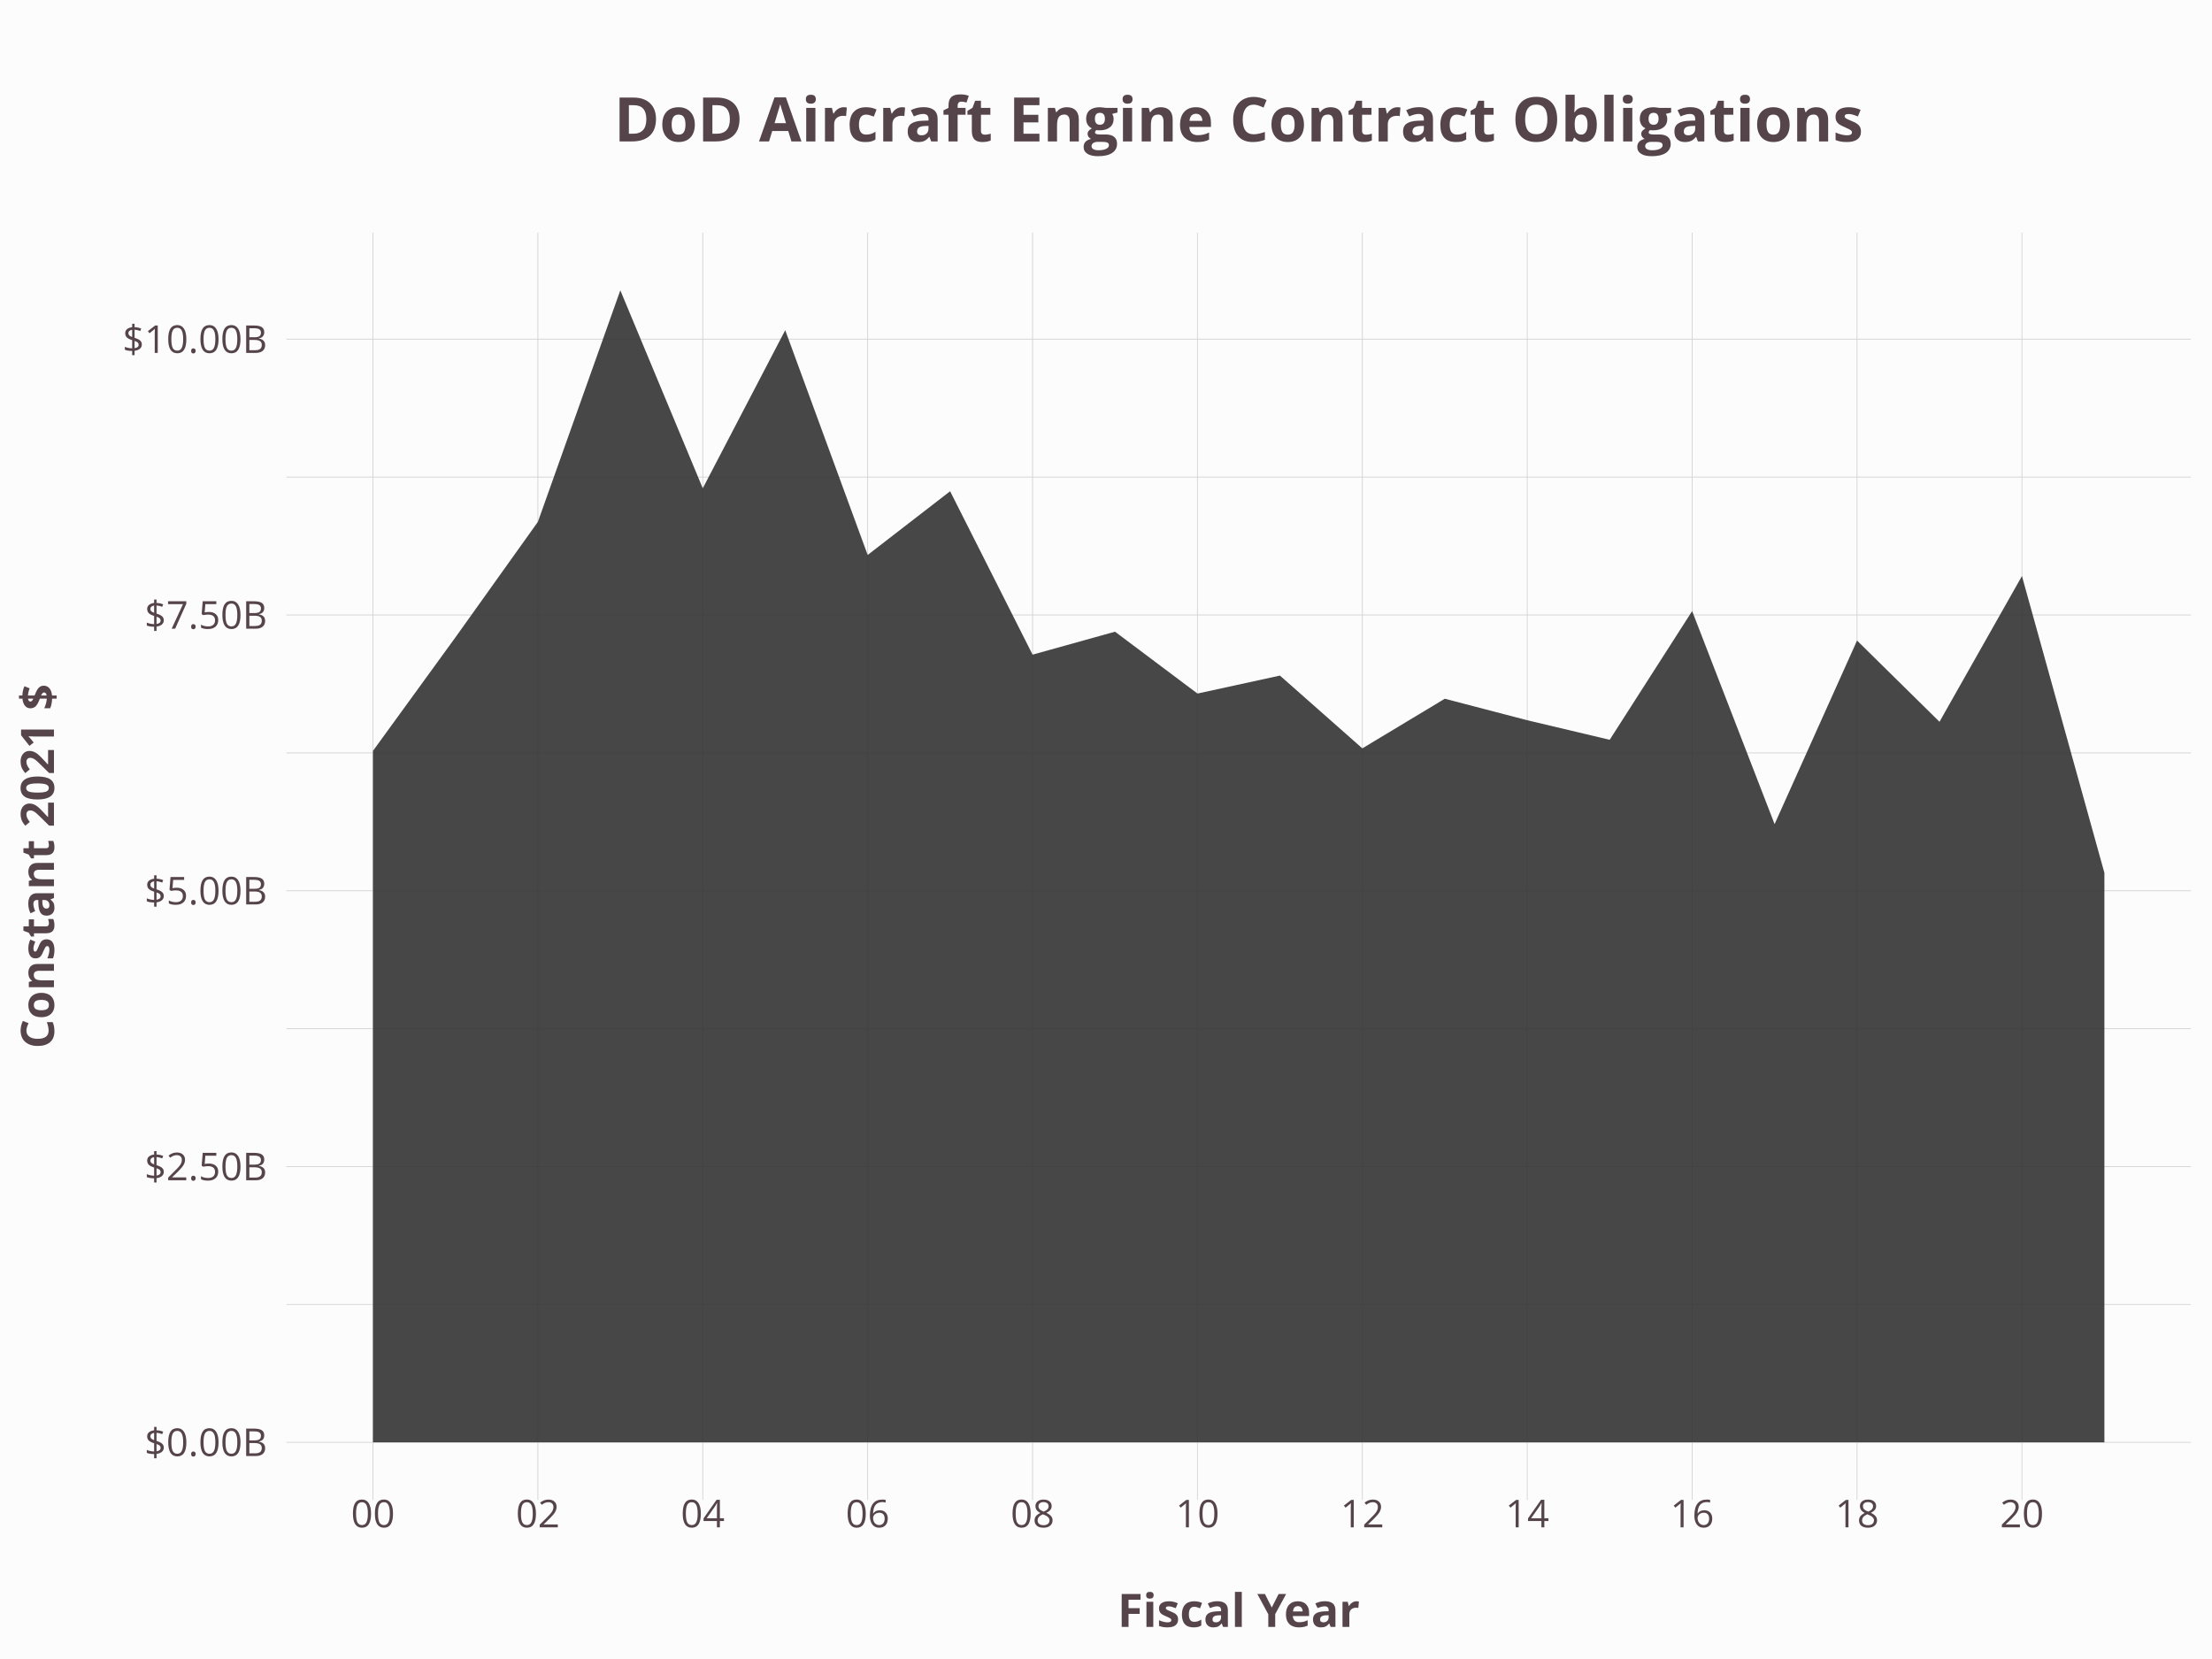
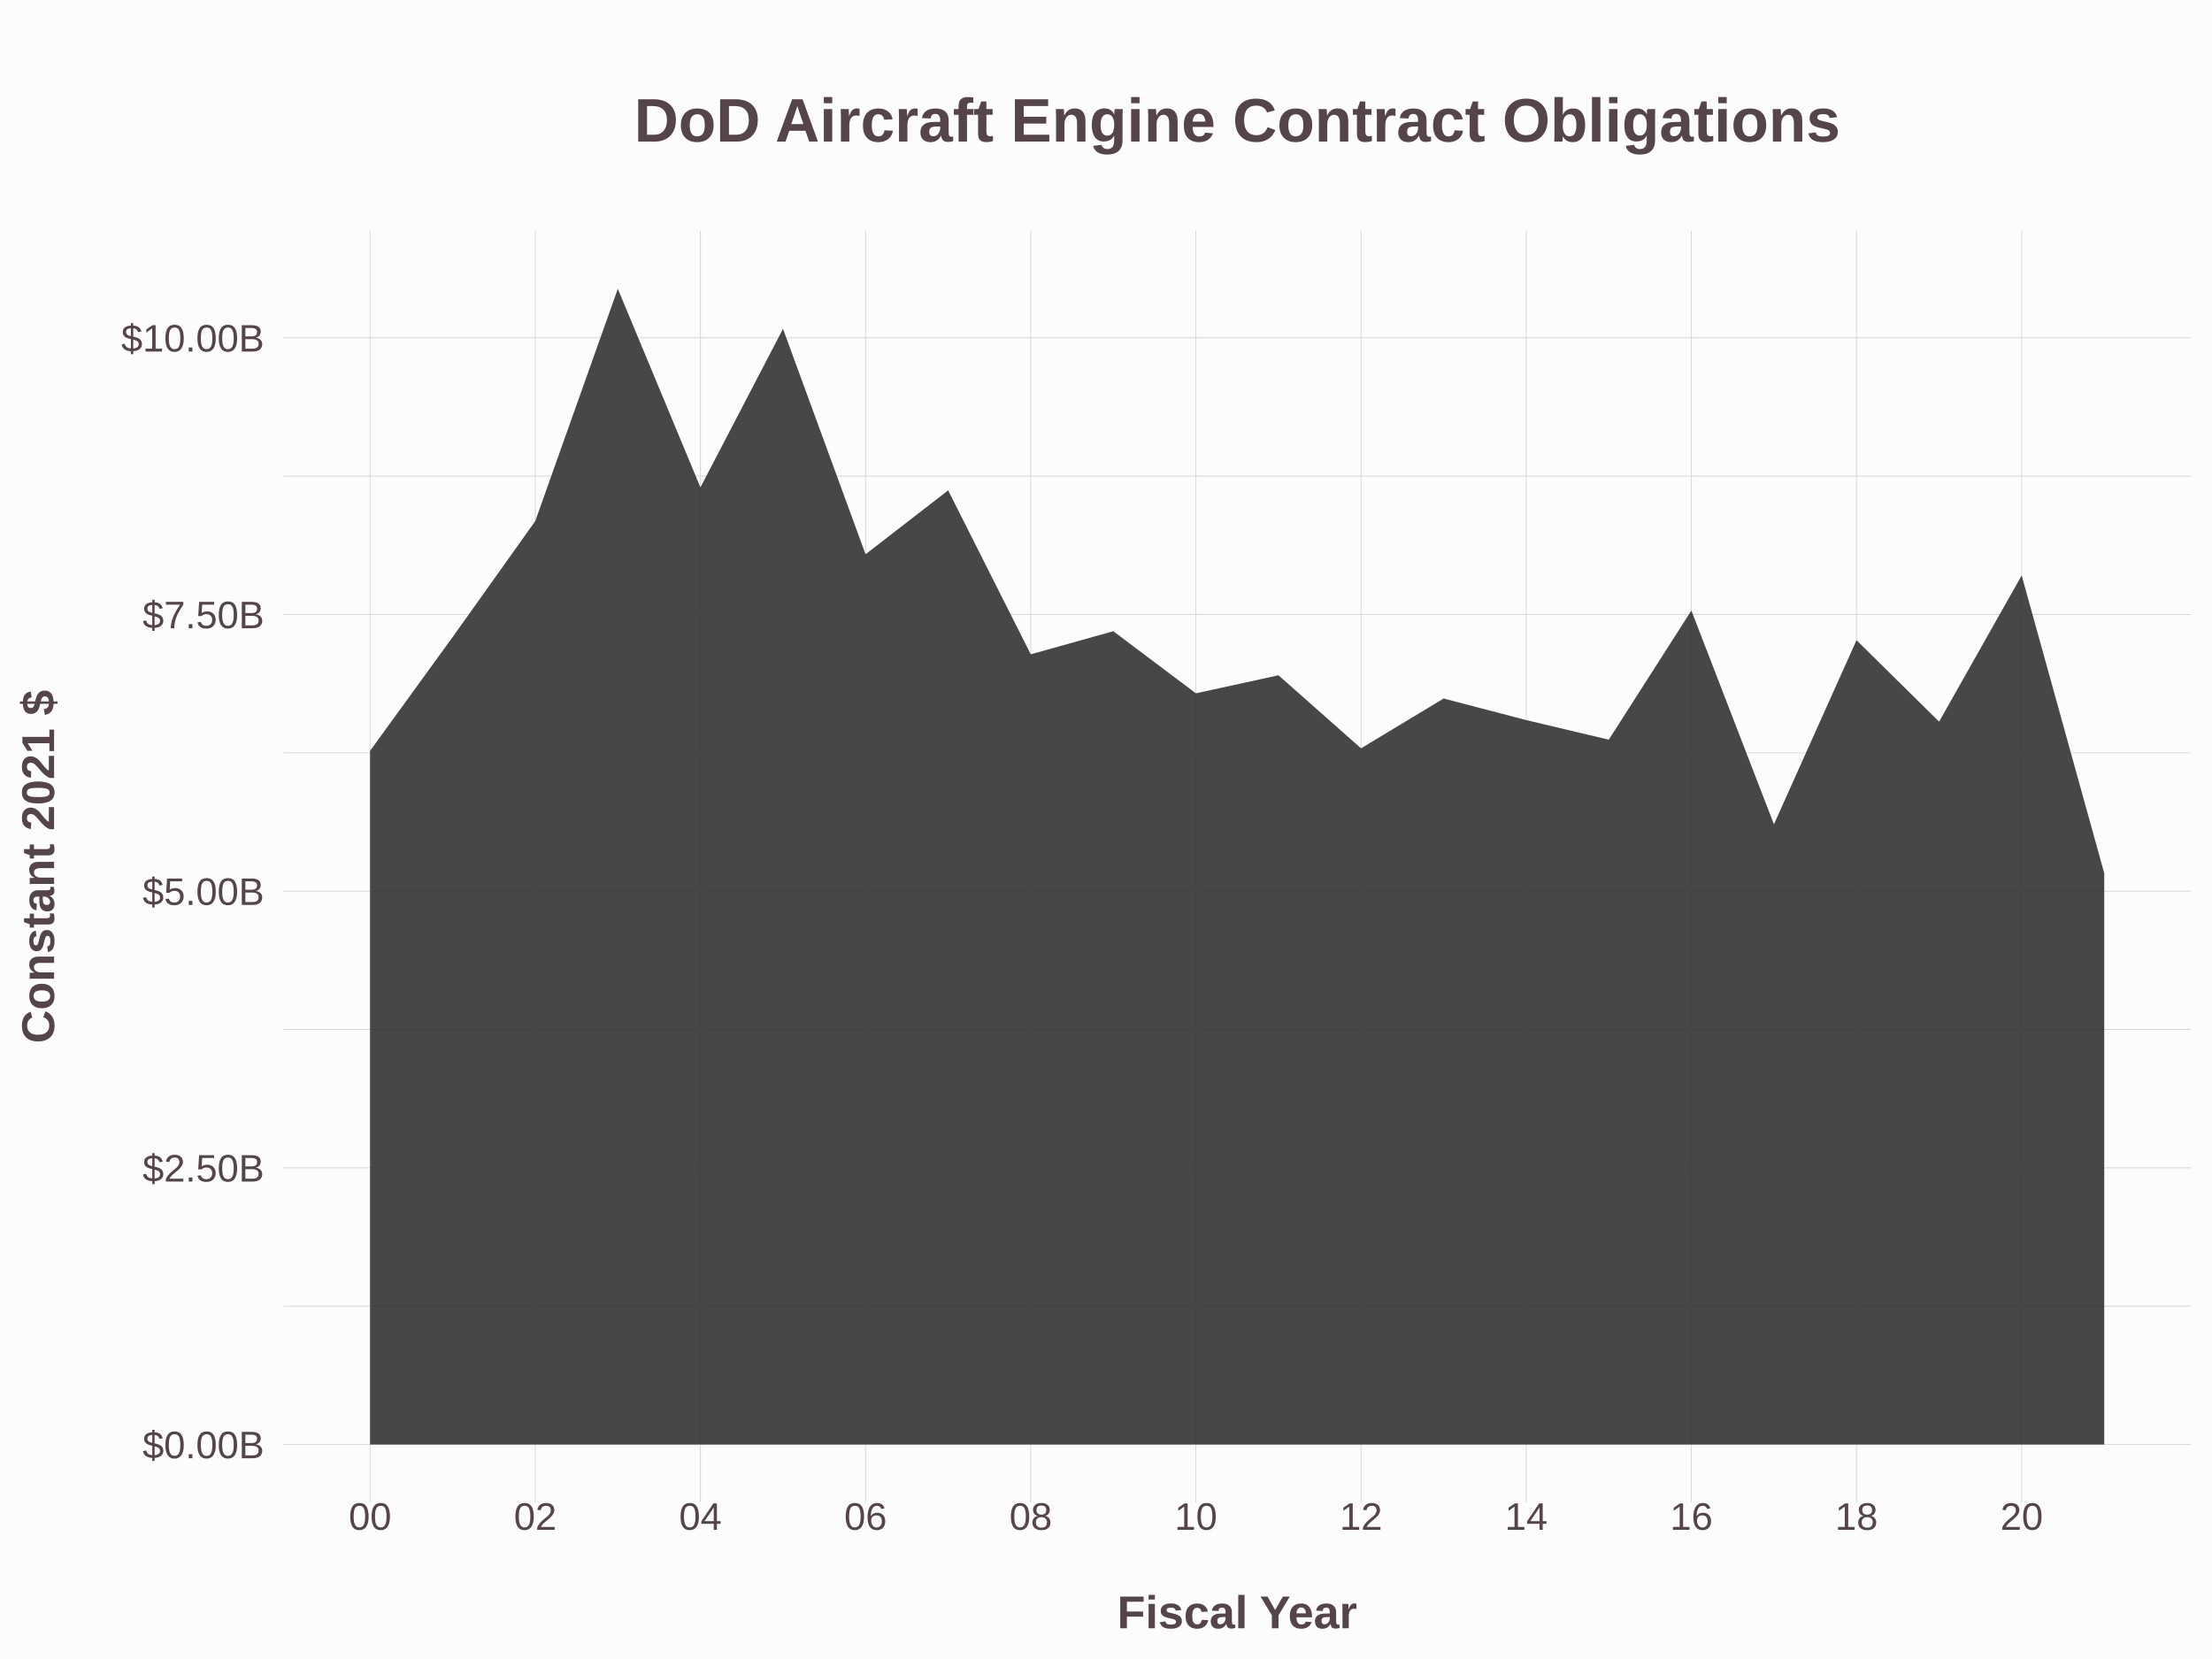
<svg xmlns="http://www.w3.org/2000/svg" class="svglite" width="576.00pt" height="432.00pt" viewBox="0 0 576.00 432.00">
  <defs>
    <style type="text/css">
    .svglite line, .svglite polyline, .svglite polygon, .svglite path, .svglite rect, .svglite circle {
      fill: none;
      stroke: #000000;
      stroke-linecap: round;
      stroke-linejoin: round;
      stroke-miterlimit: 10.00;
    }
    .svglite text {
      white-space: pre;
    }
  </style>
  </defs>
  <rect width="100%" height="100%" style="stroke: none; fill: #FCFCFC;" />
  <defs>
    <clipPath id="cpMC4wMHw1NzYuMDB8MC4wMHw0MzIuMDA=">
      <rect x="0.00" y="0.00" width="576.00" height="432.00" />
    </clipPath>
  </defs>
  <g clip-path="url(#cpMC4wMHw1NzYuMDB8MC4wMHw0MzIuMDA=)">
    <rect x="0.00" y="0" width="576.00" height="432.00" style="stroke-width: 1.07; stroke: #FCFCFC; fill: #FCFCFC;" />
  </g>
  <defs>
-     <clipPath id="cpNzQuNTh8NTcwLjUyfDYwLjYwfDM5MC41OA==">
-       <rect x="74.58" y="60.60" width="495.94" height="329.98" />
+     <clipPath id="cpNzMuODB8NTcwLjUyfDYwLjE1fDM5MS4xOQ==">
+       <rect x="73.80" y="60.15" width="496.72" height="331.04" />
    </clipPath>
  </defs>
-   <g clip-path="url(#cpNzQuNTh8NTcwLjUyfDYwLjYwfDM5MC41OA==)">
-     <rect x="74.58" y="60.60" width="495.94" height="329.98" style="stroke-width: 1.07; stroke: #FCFCFC; fill: #FCFCFC;" />
-     <polyline points="74.58,339.68 570.52,339.68 " style="stroke-width: 0.21; stroke: #D3D3D3; stroke-linecap: butt;" />
-     <polyline points="74.58,267.86 570.52,267.86 " style="stroke-width: 0.21; stroke: #D3D3D3; stroke-linecap: butt;" />
-     <polyline points="74.58,196.05 570.52,196.05 " style="stroke-width: 0.21; stroke: #D3D3D3; stroke-linecap: butt;" />
-     <polyline points="74.58,124.23 570.52,124.23 " style="stroke-width: 0.21; stroke: #D3D3D3; stroke-linecap: butt;" />
-     <polyline points="74.58,375.58 570.52,375.58 " style="stroke-width: 0.21; stroke: #D3D3D3; stroke-linecap: butt;" />
-     <polyline points="74.58,303.77 570.52,303.77 " style="stroke-width: 0.21; stroke: #D3D3D3; stroke-linecap: butt;" />
-     <polyline points="74.58,231.95 570.52,231.95 " style="stroke-width: 0.21; stroke: #D3D3D3; stroke-linecap: butt;" />
-     <polyline points="74.58,160.14 570.52,160.14 " style="stroke-width: 0.21; stroke: #D3D3D3; stroke-linecap: butt;" />
-     <polyline points="74.58,88.32 570.52,88.32 " style="stroke-width: 0.21; stroke: #D3D3D3; stroke-linecap: butt;" />
-     <polyline points="97.12,390.58 97.12,60.60 " style="stroke-width: 0.21; stroke: #D3D3D3; stroke-linecap: butt;" />
-     <polyline points="140.06,390.58 140.06,60.60 " style="stroke-width: 0.21; stroke: #D3D3D3; stroke-linecap: butt;" />
-     <polyline points="183.00,390.58 183.00,60.60 " style="stroke-width: 0.21; stroke: #D3D3D3; stroke-linecap: butt;" />
-     <polyline points="225.94,390.58 225.94,60.60 " style="stroke-width: 0.21; stroke: #D3D3D3; stroke-linecap: butt;" />
-     <polyline points="268.88,390.58 268.88,60.60 " style="stroke-width: 0.21; stroke: #D3D3D3; stroke-linecap: butt;" />
-     <polyline points="311.82,390.58 311.82,60.60 " style="stroke-width: 0.21; stroke: #D3D3D3; stroke-linecap: butt;" />
-     <polyline points="354.75,390.58 354.75,60.60 " style="stroke-width: 0.21; stroke: #D3D3D3; stroke-linecap: butt;" />
-     <polyline points="397.69,390.58 397.69,60.60 " style="stroke-width: 0.21; stroke: #D3D3D3; stroke-linecap: butt;" />
-     <polyline points="440.63,390.58 440.63,60.60 " style="stroke-width: 0.21; stroke: #D3D3D3; stroke-linecap: butt;" />
-     <polyline points="483.57,390.58 483.57,60.60 " style="stroke-width: 0.21; stroke: #D3D3D3; stroke-linecap: butt;" />
-     <polyline points="526.51,390.58 526.51,60.60 " style="stroke-width: 0.21; stroke: #D3D3D3; stroke-linecap: butt;" />
-     <polygon points="97.12,195.53 118.59,165.97 140.06,135.90 161.53,75.60 183.00,127.15 204.47,85.98 225.94,144.51 247.41,127.92 268.88,170.47 290.35,164.49 311.82,180.60 333.29,175.92 354.75,194.87 376.22,181.95 397.69,187.55 419.16,192.64 440.63,159.12 462.10,214.60 483.57,166.80 505.04,187.95 526.51,150.00 547.98,227.29 547.98,375.58 526.51,375.58 505.04,375.58 483.57,375.58 462.10,375.58 440.63,375.58 419.16,375.58 397.69,375.58 376.22,375.58 354.75,375.58 333.29,375.58 311.82,375.58 290.35,375.58 268.88,375.58 247.41,375.58 225.94,375.58 204.47,375.58 183.00,375.58 161.53,375.58 140.06,375.58 118.59,375.58 97.12,375.58 " style="stroke-width: 0.00; stroke: none; fill: #333333; fill-opacity: 0.90;" />
-     <polyline points="97.12,195.53 118.59,165.97 140.06,135.90 161.53,75.60 183.00,127.15 204.47,85.98 225.94,144.51 247.41,127.92 268.88,170.47 290.35,164.49 311.82,180.60 333.29,175.92 354.75,194.87 376.22,181.95 397.69,187.55 419.16,192.64 440.63,159.12 462.10,214.60 483.57,166.80 505.04,187.95 526.51,150.00 547.98,227.29 " style="stroke-width: 1.07; stroke: none;" />
+   <g clip-path="url(#cpNzMuODB8NTcwLjUyfDYwLjE1fDM5MS4xOQ==)">
+     <rect x="73.80" y="60.15" width="496.72" height="331.04" style="stroke-width: 1.07; stroke: #FCFCFC; fill: #FCFCFC;" />
+     <polyline points="73.80,340.12 570.52,340.12 " style="stroke-width: 0.21; stroke: #D3D3D3; stroke-linecap: butt;" />
+     <polyline points="73.80,268.08 570.52,268.08 " style="stroke-width: 0.21; stroke: #D3D3D3; stroke-linecap: butt;" />
+     <polyline points="73.80,196.03 570.52,196.03 " style="stroke-width: 0.21; stroke: #D3D3D3; stroke-linecap: butt;" />
+     <polyline points="73.80,123.99 570.52,123.99 " style="stroke-width: 0.21; stroke: #D3D3D3; stroke-linecap: butt;" />
+     <polyline points="73.80,376.15 570.52,376.15 " style="stroke-width: 0.21; stroke: #D3D3D3; stroke-linecap: butt;" />
+     <polyline points="73.80,304.10 570.52,304.10 " style="stroke-width: 0.21; stroke: #D3D3D3; stroke-linecap: butt;" />
+     <polyline points="73.80,232.06 570.52,232.06 " style="stroke-width: 0.21; stroke: #D3D3D3; stroke-linecap: butt;" />
+     <polyline points="73.80,160.01 570.52,160.01 " style="stroke-width: 0.21; stroke: #D3D3D3; stroke-linecap: butt;" />
+     <polyline points="73.80,87.97 570.52,87.97 " style="stroke-width: 0.21; stroke: #D3D3D3; stroke-linecap: butt;" />
+     <polyline points="96.37,391.19 96.37,60.15 " style="stroke-width: 0.21; stroke: #D3D3D3; stroke-linecap: butt;" />
+     <polyline points="139.38,391.19 139.38,60.15 " style="stroke-width: 0.21; stroke: #D3D3D3; stroke-linecap: butt;" />
+     <polyline points="182.39,391.19 182.39,60.15 " style="stroke-width: 0.21; stroke: #D3D3D3; stroke-linecap: butt;" />
+     <polyline points="225.39,391.19 225.39,60.15 " style="stroke-width: 0.21; stroke: #D3D3D3; stroke-linecap: butt;" />
+     <polyline points="268.40,391.19 268.40,60.15 " style="stroke-width: 0.21; stroke: #D3D3D3; stroke-linecap: butt;" />
+     <polyline points="311.41,391.19 311.41,60.15 " style="stroke-width: 0.21; stroke: #D3D3D3; stroke-linecap: butt;" />
+     <polyline points="354.41,391.19 354.41,60.15 " style="stroke-width: 0.21; stroke: #D3D3D3; stroke-linecap: butt;" />
+     <polyline points="397.42,391.19 397.42,60.15 " style="stroke-width: 0.21; stroke: #D3D3D3; stroke-linecap: butt;" />
+     <polyline points="440.43,391.19 440.43,60.15 " style="stroke-width: 0.21; stroke: #D3D3D3; stroke-linecap: butt;" />
+     <polyline points="483.43,391.19 483.43,60.15 " style="stroke-width: 0.21; stroke: #D3D3D3; stroke-linecap: butt;" />
+     <polyline points="526.44,391.19 526.44,60.15 " style="stroke-width: 0.21; stroke: #D3D3D3; stroke-linecap: butt;" />
+     <polygon points="96.37,195.51 117.88,165.87 139.38,135.69 160.88,75.20 182.39,126.92 203.89,85.62 225.39,144.33 246.90,127.69 268.40,170.38 289.90,164.37 311.41,180.54 332.91,175.84 354.41,194.86 375.92,181.89 397.42,187.51 418.92,192.61 440.43,158.99 461.93,214.64 483.43,166.70 504.94,187.92 526.44,149.84 547.94,227.38 547.94,376.15 526.44,376.15 504.94,376.15 483.43,376.15 461.93,376.15 440.43,376.15 418.92,376.15 397.42,376.15 375.92,376.15 354.41,376.15 332.91,376.15 311.41,376.15 289.90,376.15 268.40,376.15 246.90,376.15 225.39,376.15 203.89,376.15 182.39,376.15 160.88,376.15 139.38,376.15 117.88,376.15 96.37,376.15 " style="stroke-width: 0.00; stroke: none; fill: #333333; fill-opacity: 0.90;" />
+     <polyline points="96.37,195.51 117.88,165.87 139.38,135.69 160.88,75.20 182.39,126.92 203.89,85.62 225.39,144.33 246.90,127.69 268.40,170.38 289.90,164.37 311.41,180.54 332.91,175.84 354.41,194.86 375.92,181.89 397.42,187.51 418.92,192.61 440.43,158.99 461.93,214.64 483.43,166.70 504.94,187.92 526.44,149.84 547.94,227.38 " style="stroke-width: 1.07; stroke: none;" />
  </g>
  <g clip-path="url(#cpMC4wMHw1NzYuMDB8MC4wMHw0MzIuMDA=)">
-     <text x="69.60" y="379.15" text-anchor="end" style="font-size: 10.00px;fill: #554449; font-family: &quot;Open Sans&quot;;" textLength="32.01px" lengthAdjust="spacingAndGlyphs">$0.00B</text>
-     <text x="69.60" y="307.34" text-anchor="end" style="font-size: 10.00px;fill: #554449; font-family: &quot;Open Sans&quot;;" textLength="32.01px" lengthAdjust="spacingAndGlyphs">$2.50B</text>
-     <text x="69.60" y="235.52" text-anchor="end" style="font-size: 10.00px;fill: #554449; font-family: &quot;Open Sans&quot;;" textLength="32.01px" lengthAdjust="spacingAndGlyphs">$5.00B</text>
-     <text x="69.60" y="163.71" text-anchor="end" style="font-size: 10.00px;fill: #554449; font-family: &quot;Open Sans&quot;;" textLength="32.01px" lengthAdjust="spacingAndGlyphs">$7.50B</text>
-     <text x="69.60" y="91.90" text-anchor="end" style="font-size: 10.00px;fill: #554449; font-family: &quot;Open Sans&quot;;" textLength="37.73px" lengthAdjust="spacingAndGlyphs">$10.00B</text>
-     <polyline points="74.58,375.58 74.58,375.58 " style="stroke-width: 1.07; stroke: #333333; stroke-linecap: butt;" />
-     <polyline points="74.58,303.77 74.58,303.77 " style="stroke-width: 1.07; stroke: #333333; stroke-linecap: butt;" />
-     <polyline points="74.58,231.95 74.58,231.95 " style="stroke-width: 1.07; stroke: #333333; stroke-linecap: butt;" />
-     <polyline points="74.58,160.14 74.58,160.14 " style="stroke-width: 1.07; stroke: #333333; stroke-linecap: butt;" />
-     <polyline points="74.58,88.32 74.58,88.32 " style="stroke-width: 1.07; stroke: #333333; stroke-linecap: butt;" />
-     <polyline points="97.12,390.58 97.12,390.58 " style="stroke-width: 1.07; stroke: #333333; stroke-linecap: butt;" />
-     <polyline points="140.06,390.58 140.06,390.58 " style="stroke-width: 1.07; stroke: #333333; stroke-linecap: butt;" />
-     <polyline points="183.00,390.58 183.00,390.58 " style="stroke-width: 1.07; stroke: #333333; stroke-linecap: butt;" />
-     <polyline points="225.94,390.58 225.94,390.58 " style="stroke-width: 1.07; stroke: #333333; stroke-linecap: butt;" />
-     <polyline points="268.88,390.58 268.88,390.58 " style="stroke-width: 1.07; stroke: #333333; stroke-linecap: butt;" />
-     <polyline points="311.82,390.58 311.82,390.58 " style="stroke-width: 1.07; stroke: #333333; stroke-linecap: butt;" />
-     <polyline points="354.75,390.58 354.75,390.58 " style="stroke-width: 1.07; stroke: #333333; stroke-linecap: butt;" />
-     <polyline points="397.69,390.58 397.69,390.58 " style="stroke-width: 1.07; stroke: #333333; stroke-linecap: butt;" />
-     <polyline points="440.63,390.58 440.63,390.58 " style="stroke-width: 1.07; stroke: #333333; stroke-linecap: butt;" />
-     <polyline points="483.57,390.58 483.57,390.58 " style="stroke-width: 1.07; stroke: #333333; stroke-linecap: butt;" />
-     <polyline points="526.51,390.58 526.51,390.58 " style="stroke-width: 1.07; stroke: #333333; stroke-linecap: butt;" />
-     <text x="97.12" y="397.72" text-anchor="middle" style="font-size: 10.00px;fill: #554449; font-family: &quot;Open Sans&quot;;" textLength="11.43px" lengthAdjust="spacingAndGlyphs">00</text>
-     <text x="140.06" y="397.72" text-anchor="middle" style="font-size: 10.00px;fill: #554449; font-family: &quot;Open Sans&quot;;" textLength="11.43px" lengthAdjust="spacingAndGlyphs">02</text>
-     <text x="183.00" y="397.72" text-anchor="middle" style="font-size: 10.00px;fill: #554449; font-family: &quot;Open Sans&quot;;" textLength="11.43px" lengthAdjust="spacingAndGlyphs">04</text>
-     <text x="225.94" y="397.72" text-anchor="middle" style="font-size: 10.00px;fill: #554449; font-family: &quot;Open Sans&quot;;" textLength="11.43px" lengthAdjust="spacingAndGlyphs">06</text>
-     <text x="268.88" y="397.72" text-anchor="middle" style="font-size: 10.00px;fill: #554449; font-family: &quot;Open Sans&quot;;" textLength="11.43px" lengthAdjust="spacingAndGlyphs">08</text>
-     <text x="311.82" y="397.72" text-anchor="middle" style="font-size: 10.00px;fill: #554449; font-family: &quot;Open Sans&quot;;" textLength="11.43px" lengthAdjust="spacingAndGlyphs">10</text>
-     <text x="354.75" y="397.72" text-anchor="middle" style="font-size: 10.00px;fill: #554449; font-family: &quot;Open Sans&quot;;" textLength="11.43px" lengthAdjust="spacingAndGlyphs">12</text>
-     <text x="397.69" y="397.72" text-anchor="middle" style="font-size: 10.00px;fill: #554449; font-family: &quot;Open Sans&quot;;" textLength="11.43px" lengthAdjust="spacingAndGlyphs">14</text>
-     <text x="440.63" y="397.72" text-anchor="middle" style="font-size: 10.00px;fill: #554449; font-family: &quot;Open Sans&quot;;" textLength="11.43px" lengthAdjust="spacingAndGlyphs">16</text>
-     <text x="483.57" y="397.72" text-anchor="middle" style="font-size: 10.00px;fill: #554449; font-family: &quot;Open Sans&quot;;" textLength="11.43px" lengthAdjust="spacingAndGlyphs">18</text>
-     <text x="526.51" y="397.72" text-anchor="middle" style="font-size: 10.00px;fill: #554449; font-family: &quot;Open Sans&quot;;" textLength="11.43px" lengthAdjust="spacingAndGlyphs">20</text>
-     <text x="322.55" y="423.64" text-anchor="middle" style="font-size: 12.00px; font-weight: bold;fill: #554449; font-family: &quot;Open Sans&quot;;" textLength="63.11px" lengthAdjust="spacingAndGlyphs">Fiscal Year</text>
-     <text transform="translate(14.05,225.59) rotate(-90)" text-anchor="middle" style="font-size: 12.00px; font-weight: bold;fill: #554449; font-family: &quot;Open Sans&quot;;" textLength="95.01px" lengthAdjust="spacingAndGlyphs">Constant 2021 $</text>
-     <text x="322.55" y="36.83" text-anchor="middle" style="font-size: 16.00px; font-weight: bold;fill: #554449; font-family: &quot;Open Sans&quot;;" textLength="325.26px" lengthAdjust="spacingAndGlyphs">DoD Aircraft Engine Contract Obligations</text>
+     <text x="68.81" y="379.73" text-anchor="end" style="font-size: 10.00px;fill: #554449; font-family: &quot;Arial&quot;;" textLength="31.71px" lengthAdjust="spacingAndGlyphs">$0.00B</text>
+     <text x="68.81" y="307.68" text-anchor="end" style="font-size: 10.00px;fill: #554449; font-family: &quot;Arial&quot;;" textLength="31.71px" lengthAdjust="spacingAndGlyphs">$2.50B</text>
+     <text x="68.81" y="235.64" text-anchor="end" style="font-size: 10.00px;fill: #554449; font-family: &quot;Arial&quot;;" textLength="31.71px" lengthAdjust="spacingAndGlyphs">$5.00B</text>
+     <text x="68.81" y="163.59" text-anchor="end" style="font-size: 10.00px;fill: #554449; font-family: &quot;Arial&quot;;" textLength="31.71px" lengthAdjust="spacingAndGlyphs">$7.50B</text>
+     <text x="68.81" y="91.55" text-anchor="end" style="font-size: 10.00px;fill: #554449; font-family: &quot;Arial&quot;;" textLength="37.27px" lengthAdjust="spacingAndGlyphs">$10.00B</text>
+     <polyline points="73.80,376.15 73.80,376.15 " style="stroke-width: 1.07; stroke: #333333; stroke-linecap: butt;" />
+     <polyline points="73.80,304.10 73.80,304.10 " style="stroke-width: 1.07; stroke: #333333; stroke-linecap: butt;" />
+     <polyline points="73.80,232.06 73.80,232.06 " style="stroke-width: 1.07; stroke: #333333; stroke-linecap: butt;" />
+     <polyline points="73.80,160.01 73.80,160.01 " style="stroke-width: 1.07; stroke: #333333; stroke-linecap: butt;" />
+     <polyline points="73.80,87.97 73.80,87.97 " style="stroke-width: 1.07; stroke: #333333; stroke-linecap: butt;" />
+     <polyline points="96.37,391.19 96.37,391.19 " style="stroke-width: 1.07; stroke: #333333; stroke-linecap: butt;" />
+     <polyline points="139.38,391.19 139.38,391.19 " style="stroke-width: 1.07; stroke: #333333; stroke-linecap: butt;" />
+     <polyline points="182.39,391.19 182.39,391.19 " style="stroke-width: 1.07; stroke: #333333; stroke-linecap: butt;" />
+     <polyline points="225.39,391.19 225.39,391.19 " style="stroke-width: 1.07; stroke: #333333; stroke-linecap: butt;" />
+     <polyline points="268.40,391.19 268.40,391.19 " style="stroke-width: 1.07; stroke: #333333; stroke-linecap: butt;" />
+     <polyline points="311.41,391.19 311.41,391.19 " style="stroke-width: 1.07; stroke: #333333; stroke-linecap: butt;" />
+     <polyline points="354.41,391.19 354.41,391.19 " style="stroke-width: 1.07; stroke: #333333; stroke-linecap: butt;" />
+     <polyline points="397.42,391.19 397.42,391.19 " style="stroke-width: 1.07; stroke: #333333; stroke-linecap: butt;" />
+     <polyline points="440.43,391.19 440.43,391.19 " style="stroke-width: 1.07; stroke: #333333; stroke-linecap: butt;" />
+     <polyline points="483.43,391.19 483.43,391.19 " style="stroke-width: 1.07; stroke: #333333; stroke-linecap: butt;" />
+     <polyline points="526.44,391.19 526.44,391.19 " style="stroke-width: 1.07; stroke: #333333; stroke-linecap: butt;" />
+     <text x="96.37" y="398.36" text-anchor="middle" style="font-size: 10.00px;fill: #554449; font-family: &quot;Arial&quot;;" textLength="11.13px" lengthAdjust="spacingAndGlyphs">00</text>
+     <text x="139.38" y="398.36" text-anchor="middle" style="font-size: 10.00px;fill: #554449; font-family: &quot;Arial&quot;;" textLength="11.13px" lengthAdjust="spacingAndGlyphs">02</text>
+     <text x="182.39" y="398.36" text-anchor="middle" style="font-size: 10.00px;fill: #554449; font-family: &quot;Arial&quot;;" textLength="11.13px" lengthAdjust="spacingAndGlyphs">04</text>
+     <text x="225.39" y="398.36" text-anchor="middle" style="font-size: 10.00px;fill: #554449; font-family: &quot;Arial&quot;;" textLength="11.13px" lengthAdjust="spacingAndGlyphs">06</text>
+     <text x="268.40" y="398.36" text-anchor="middle" style="font-size: 10.00px;fill: #554449; font-family: &quot;Arial&quot;;" textLength="11.13px" lengthAdjust="spacingAndGlyphs">08</text>
+     <text x="311.41" y="398.36" text-anchor="middle" style="font-size: 10.00px;fill: #554449; font-family: &quot;Arial&quot;;" textLength="11.13px" lengthAdjust="spacingAndGlyphs">10</text>
+     <text x="354.41" y="398.36" text-anchor="middle" style="font-size: 10.00px;fill: #554449; font-family: &quot;Arial&quot;;" textLength="11.13px" lengthAdjust="spacingAndGlyphs">12</text>
+     <text x="397.42" y="398.36" text-anchor="middle" style="font-size: 10.00px;fill: #554449; font-family: &quot;Arial&quot;;" textLength="11.13px" lengthAdjust="spacingAndGlyphs">14</text>
+     <text x="440.43" y="398.36" text-anchor="middle" style="font-size: 10.00px;fill: #554449; font-family: &quot;Arial&quot;;" textLength="11.13px" lengthAdjust="spacingAndGlyphs">16</text>
+     <text x="483.43" y="398.36" text-anchor="middle" style="font-size: 10.00px;fill: #554449; font-family: &quot;Arial&quot;;" textLength="11.13px" lengthAdjust="spacingAndGlyphs">18</text>
+     <text x="526.44" y="398.36" text-anchor="middle" style="font-size: 10.00px;fill: #554449; font-family: &quot;Arial&quot;;" textLength="11.13px" lengthAdjust="spacingAndGlyphs">20</text>
+     <text x="322.16" y="424.00" text-anchor="middle" style="font-size: 12.00px; font-weight: bold;fill: #554449; font-family: &quot;Arial&quot;;" textLength="62.50px" lengthAdjust="spacingAndGlyphs">Fiscal Year</text>
+     <text transform="translate(14.08,225.67) rotate(-90)" text-anchor="middle" style="font-size: 12.00px; font-weight: bold;fill: #554449; font-family: &quot;Arial&quot;;" textLength="92.04px" lengthAdjust="spacingAndGlyphs">Constant 2021 $</text>
+     <text x="322.16" y="36.86" text-anchor="middle" style="font-size: 16.00px; font-weight: bold;fill: #554449; font-family: &quot;Arial&quot;;" textLength="314.05px" lengthAdjust="spacingAndGlyphs">DoD Aircraft Engine Contract Obligations</text>
  </g>
</svg>
